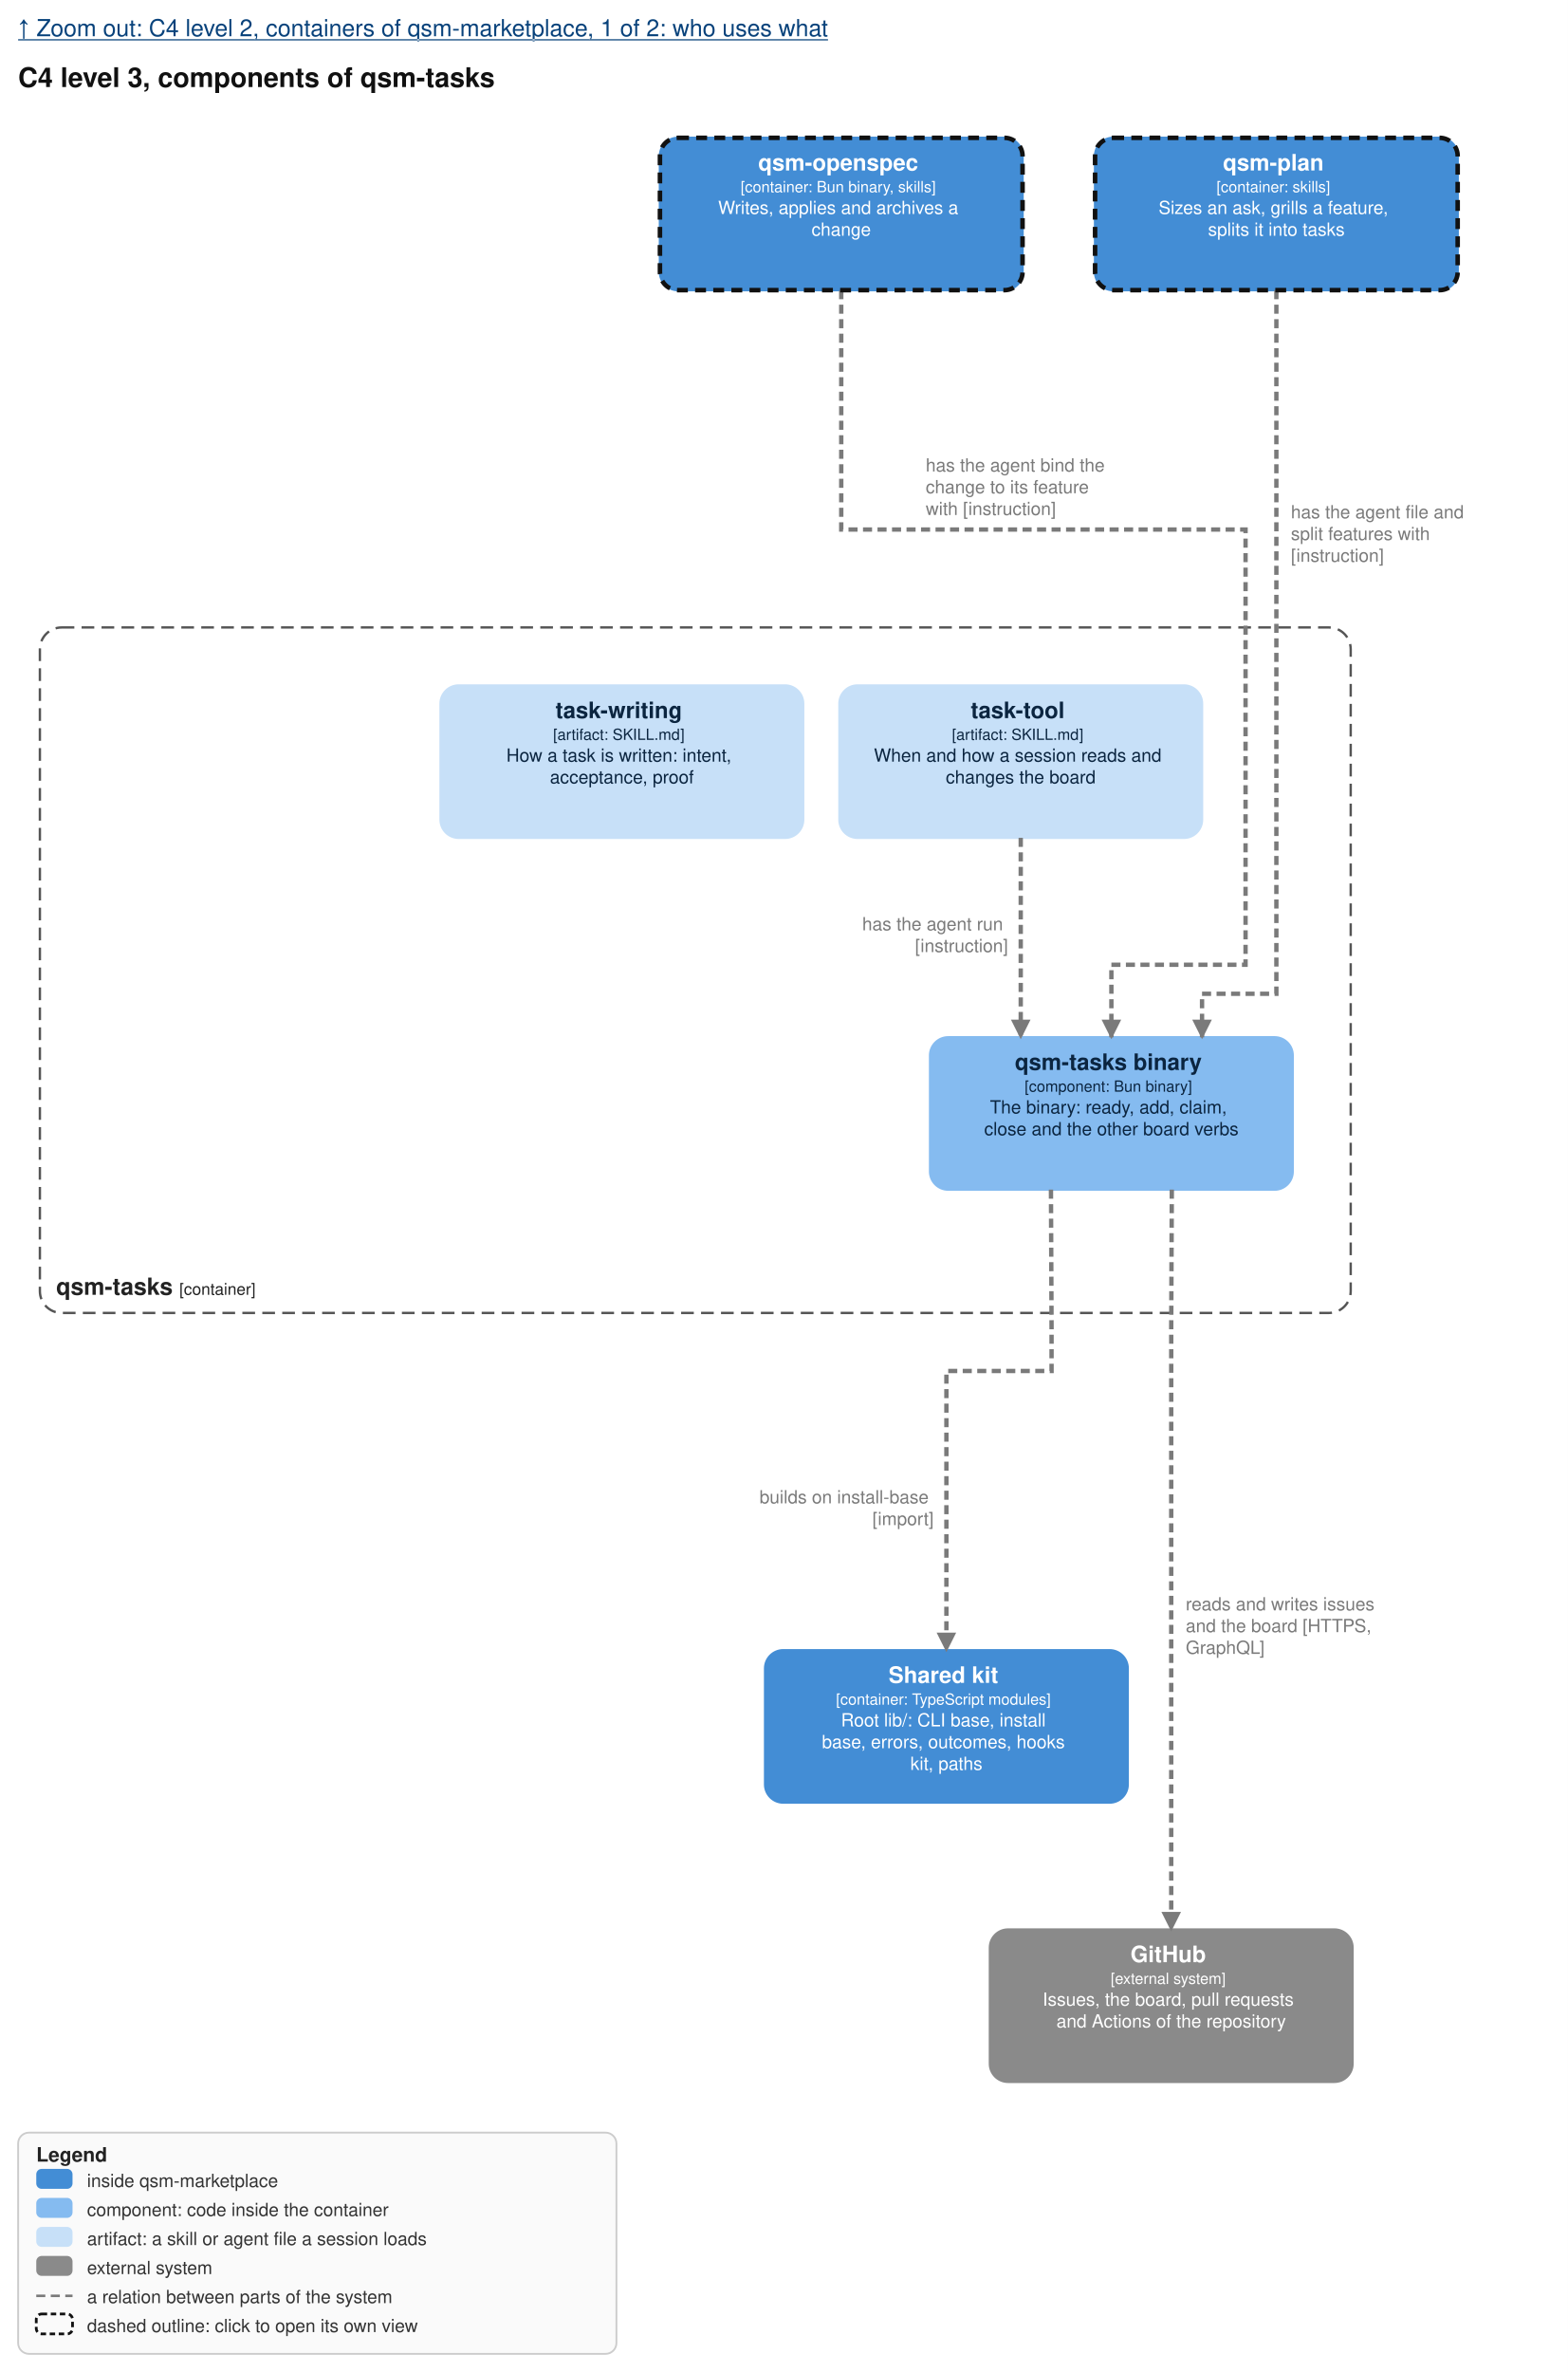
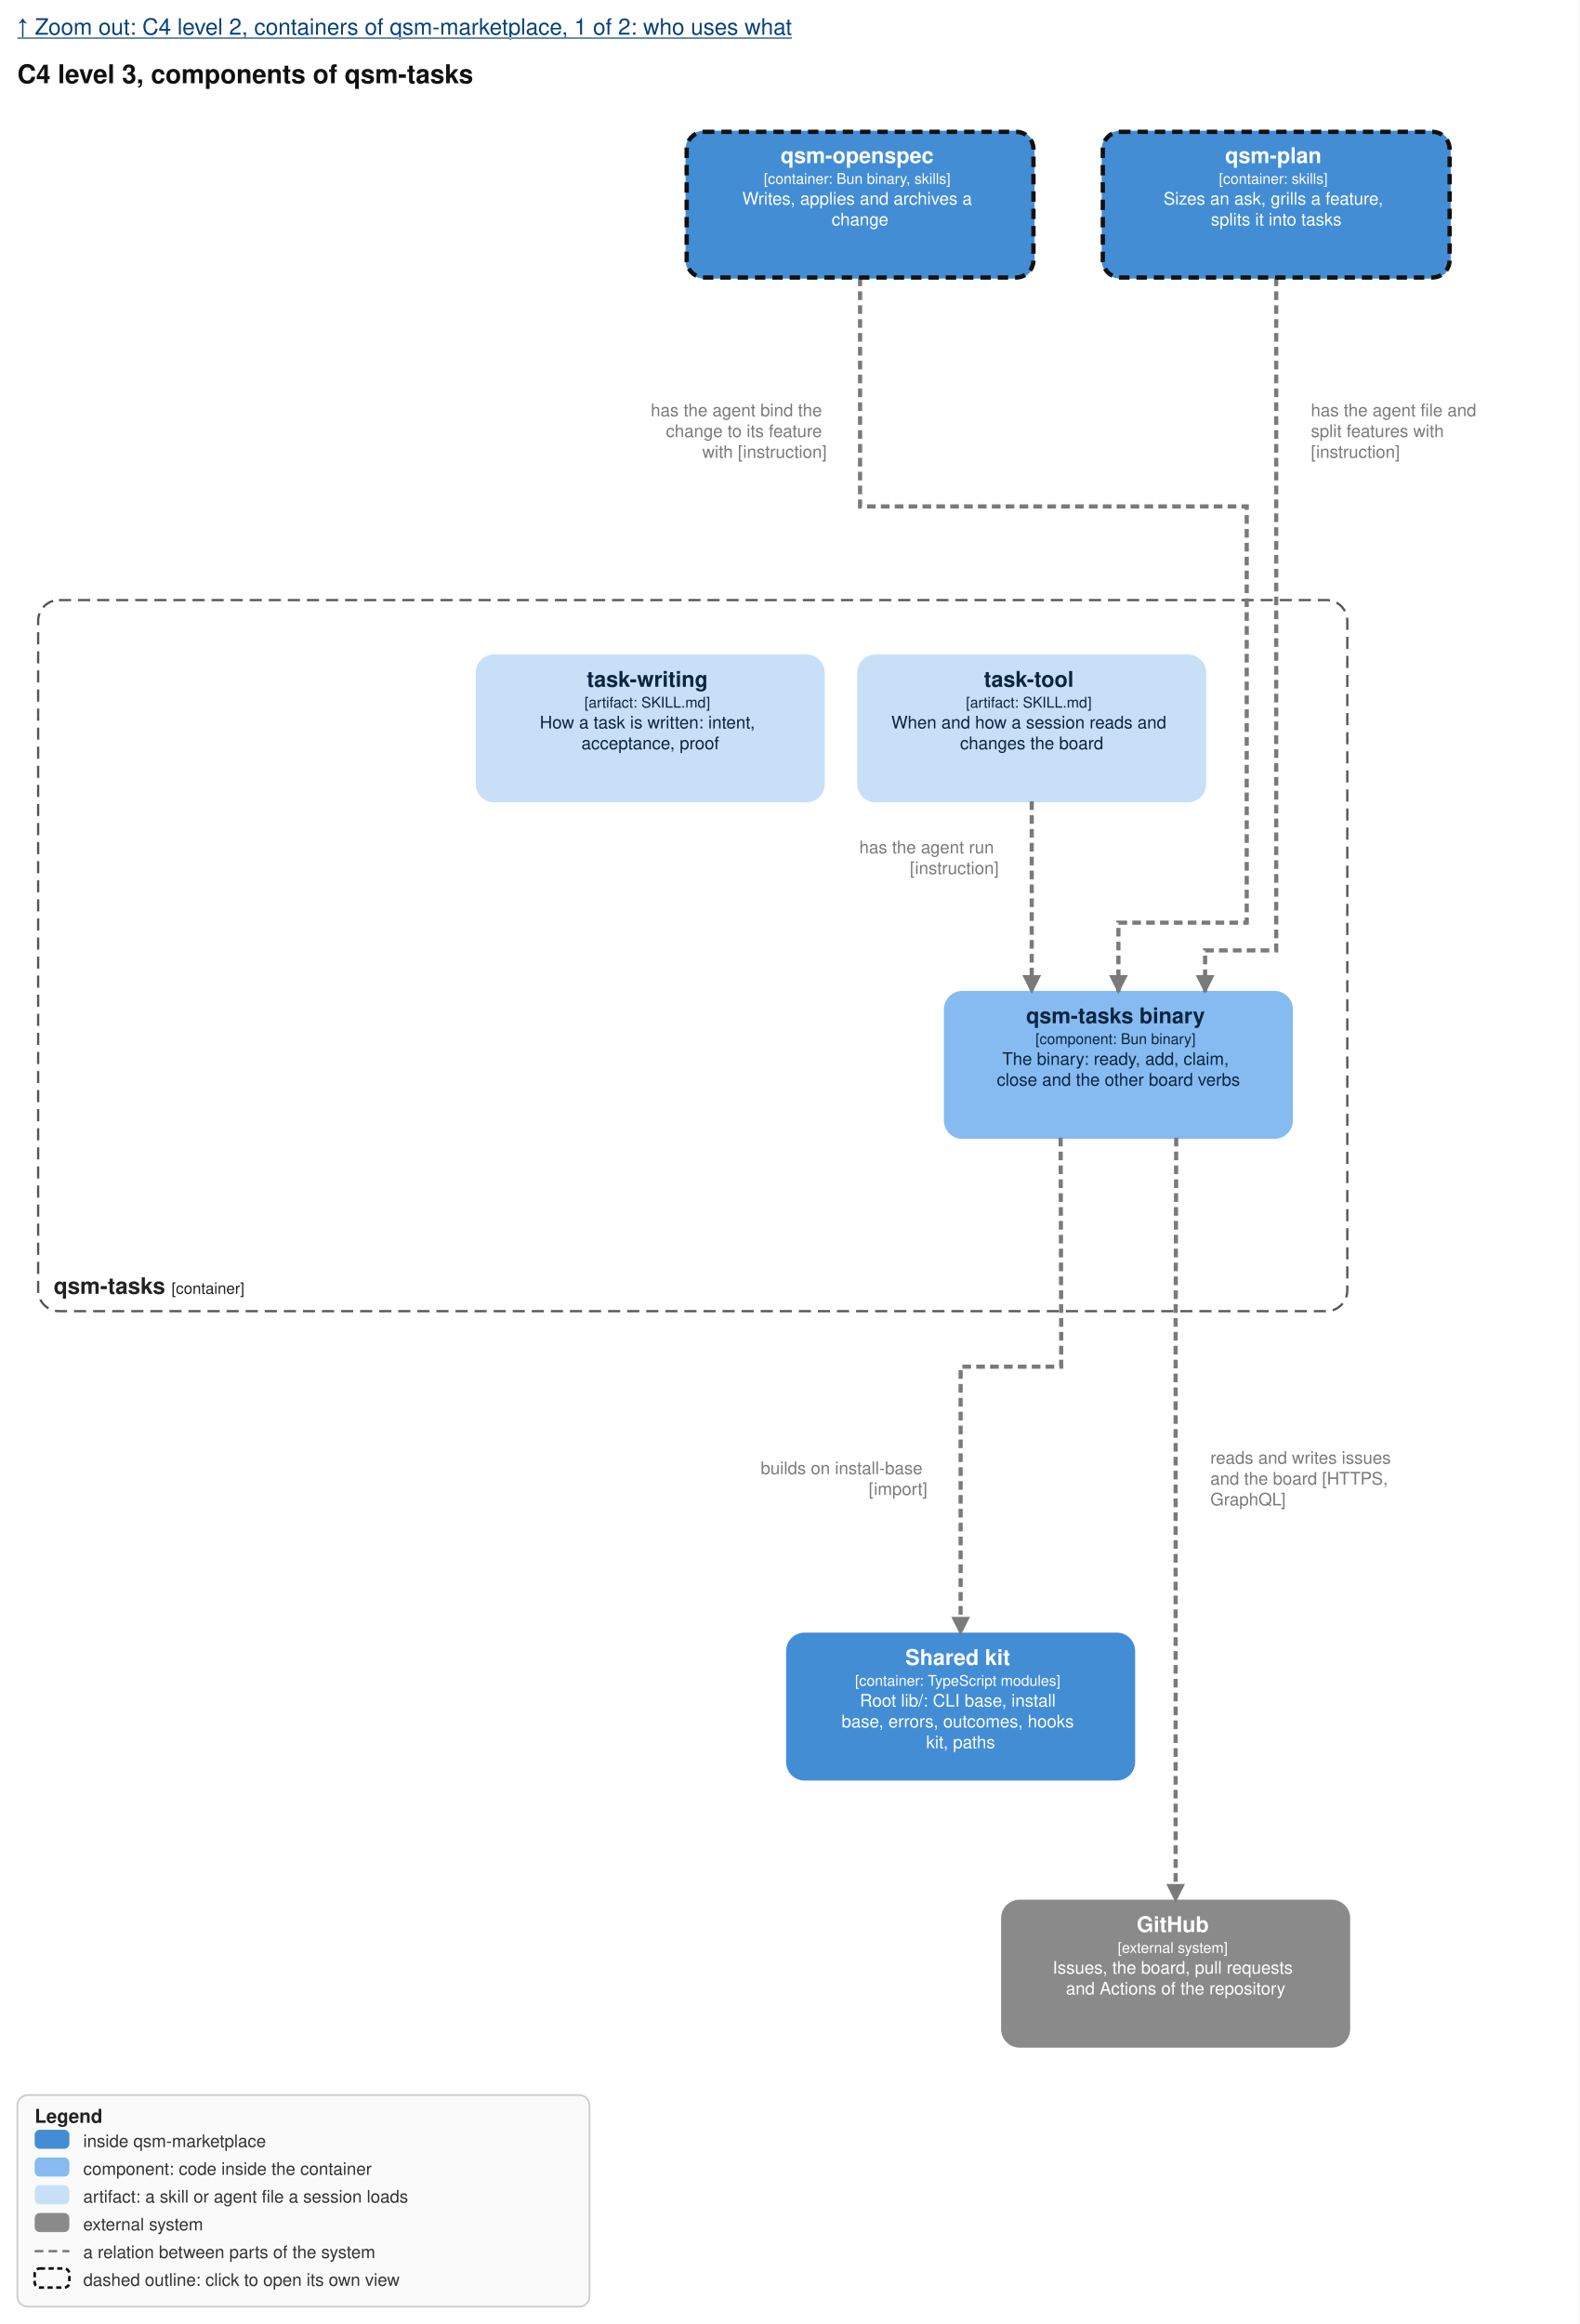
- <svg xmlns="http://www.w3.org/2000/svg" content="&lt;mxfile host=&quot;qsm-c4&quot;&gt;&lt;diagram name=&quot;components-tasks&quot; id=&quot;components-tasks&quot;&gt;&lt;mxGraphModel grid=&quot;1&quot; gridSize=&quot;10&quot; page=&quot;0&quot;&gt;&lt;root&gt;&lt;mxCell id=&quot;0&quot;/&gt;&lt;mxCell id=&quot;1&quot; parent=&quot;0&quot;/&gt;&lt;object id=&quot;c2&quot; label=&quot;&amp;lt;b&amp;gt;%c4Name%&amp;lt;/b&amp;gt;&amp;lt;div&amp;gt;[%c4Application%]&amp;lt;/div&amp;gt;&quot; placeholders=&quot;1&quot; c4Type=&quot;ContainerScopeBoundary&quot; c4Name=&quot;qsm-tasks&quot; c4Application=&quot;Container&quot; c4Id=&quot;mp.tasks&quot;&gt;&lt;mxCell style=&quot;rounded=1;fontSize=11;whiteSpace=wrap;html=1;dashed=1;arcSize=4;fillColor=none;strokeColor=#555555;fontColor=#222222;align=left;verticalAlign=bottom;spacing=10;dashPattern=8 4;metaEdit=1;connectable=0;&quot; vertex=&quot;1&quot; parent=&quot;1&quot;&gt;&lt;mxGeometry x=&quot;12&quot; y=&quot;282&quot; width=&quot;723&quot; height=&quot;378&quot; as=&quot;geometry&quot;/&gt;&lt;/mxCell&gt;&lt;/object&gt;&lt;object id=&quot;c3&quot; label=&quot;&amp;lt;b&amp;gt;%c4Name%&amp;lt;/b&amp;gt;&amp;lt;div&amp;gt;[%c4Type%%c4TechnologySep%%c4Technology%]&amp;lt;/div&amp;gt;&amp;lt;div style=&amp;quot;font-size:11px&amp;quot;&amp;gt;%c4Description%&amp;lt;/div&amp;gt;&quot; placeholders=&quot;1&quot; c4Type=&quot;Component&quot; c4Name=&quot;qsm-tasks binary&quot; c4Technology=&quot;Bun binary&quot; c4TechnologySep=&quot;: &quot; c4Description=&quot;The binary: ready, add, claim, close and the other board verbs&quot; c4Id=&quot;mp.tasks.tool&quot; c4Tags=&quot;&quot; c4Path=&quot;plugins/qsm-tasks/scripts&quot;&gt;&lt;mxCell style=&quot;rounded=1;whiteSpace=wrap;html=1;arcSize=10;fillColor=#85bbf0;strokeColor=#85bbf0;fontColor=#0b2540;metaEdit=1;resizable=1;&quot; vertex=&quot;1&quot; parent=&quot;1&quot;&gt;&lt;mxGeometry x=&quot;503&quot; y=&quot;508&quot; width=&quot;200&quot; height=&quot;84&quot; as=&quot;geometry&quot;/&gt;&lt;/mxCell&gt;&lt;/object&gt;&lt;object id=&quot;c4&quot; label=&quot;&amp;lt;b&amp;gt;%c4Name%&amp;lt;/b&amp;gt;&amp;lt;div&amp;gt;[%c4Type%%c4TechnologySep%%c4Technology%]&amp;lt;/div&amp;gt;&amp;lt;div style=&amp;quot;font-size:11px&amp;quot;&amp;gt;%c4Description%&amp;lt;/div&amp;gt;&quot; placeholders=&quot;1&quot; c4Type=&quot;Component&quot; c4Name=&quot;task-tool&quot; c4Technology=&quot;SKILL.md&quot; c4TechnologySep=&quot;: &quot; c4Description=&quot;When and how a session reads and changes the board&quot; c4Id=&quot;mp.tasks.tasktool&quot; c4Tags=&quot;artifact&quot; c4Path=&quot;plugins/qsm-tasks/skills/task-tool&quot;&gt;&lt;mxCell style=&quot;rounded=1;whiteSpace=wrap;html=1;arcSize=10;fillColor=#c7e0f8;strokeColor=#c7e0f8;fontColor=#0b2540;metaEdit=1;resizable=1;&quot; vertex=&quot;1&quot; parent=&quot;1&quot;&gt;&lt;mxGeometry x=&quot;453&quot; y=&quot;314&quot; width=&quot;200&quot; height=&quot;84&quot; as=&quot;geometry&quot;/&gt;&lt;/mxCell&gt;&lt;/object&gt;&lt;object id=&quot;c5&quot; label=&quot;&amp;lt;b&amp;gt;%c4Name%&amp;lt;/b&amp;gt;&amp;lt;div&amp;gt;[%c4Type%%c4TechnologySep%%c4Technology%]&amp;lt;/div&amp;gt;&amp;lt;div style=&amp;quot;font-size:11px&amp;quot;&amp;gt;%c4Description%&amp;lt;/div&amp;gt;&quot; placeholders=&quot;1&quot; c4Type=&quot;Component&quot; c4Name=&quot;task-writing&quot; c4Technology=&quot;SKILL.md&quot; c4TechnologySep=&quot;: &quot; c4Description=&quot;How a task is written: intent, acceptance, proof&quot; c4Id=&quot;mp.tasks.writing&quot; c4Tags=&quot;artifact&quot; c4Path=&quot;plugins/qsm-tasks/skills/task-writing&quot;&gt;&lt;mxCell style=&quot;rounded=1;whiteSpace=wrap;html=1;arcSize=10;fillColor=#c7e0f8;strokeColor=#c7e0f8;fontColor=#0b2540;metaEdit=1;resizable=1;&quot; vertex=&quot;1&quot; parent=&quot;1&quot;&gt;&lt;mxGeometry x=&quot;233&quot; y=&quot;314&quot; width=&quot;200&quot; height=&quot;84&quot; as=&quot;geometry&quot;/&gt;&lt;/mxCell&gt;&lt;/object&gt;&lt;object id=&quot;c6&quot; label=&quot;&amp;lt;b&amp;gt;%c4Name%&amp;lt;/b&amp;gt;&amp;lt;div&amp;gt;[%c4Type%%c4TechnologySep%%c4Technology%]&amp;lt;/div&amp;gt;&amp;lt;div style=&amp;quot;font-size:11px&amp;quot;&amp;gt;%c4Description%&amp;lt;/div&amp;gt;&quot; placeholders=&quot;1&quot; c4Type=&quot;Container&quot; c4Name=&quot;qsm-openspec&quot; c4Technology=&quot;Bun binary, skills&quot; c4TechnologySep=&quot;: &quot; c4Description=&quot;Writes, applies and archives a change&quot; c4Id=&quot;mp.spec&quot; c4Tags=&quot;&quot; c4Path=&quot;plugins/qsm-openspec&quot; c4Group=&quot;Features&quot;&gt;&lt;mxCell style=&quot;rounded=1;whiteSpace=wrap;html=1;arcSize=10;fillColor=#438dd5;strokeColor=#438dd5;fontColor=#ffffff;metaEdit=1;resizable=1;&quot; vertex=&quot;1&quot; parent=&quot;1&quot;&gt;&lt;mxGeometry x=&quot;354&quot; y=&quot;12&quot; width=&quot;200&quot; height=&quot;84&quot; as=&quot;geometry&quot;/&gt;&lt;/mxCell&gt;&lt;/object&gt;&lt;object id=&quot;c7&quot; label=&quot;&amp;lt;b&amp;gt;%c4Name%&amp;lt;/b&amp;gt;&amp;lt;div&amp;gt;[%c4Type%%c4TechnologySep%%c4Technology%]&amp;lt;/div&amp;gt;&amp;lt;div style=&amp;quot;font-size:11px&amp;quot;&amp;gt;%c4Description%&amp;lt;/div&amp;gt;&quot; placeholders=&quot;1&quot; c4Type=&quot;Container&quot; c4Name=&quot;qsm-plan&quot; c4Technology=&quot;skills&quot; c4TechnologySep=&quot;: &quot; c4Description=&quot;Sizes an ask, grills a feature, splits it into tasks&quot; c4Id=&quot;mp.plan&quot; c4Tags=&quot;&quot; c4Path=&quot;plugins/qsm-plan&quot; c4Group=&quot;Features&quot;&gt;&lt;mxCell style=&quot;rounded=1;whiteSpace=wrap;html=1;arcSize=10;fillColor=#438dd5;strokeColor=#438dd5;fontColor=#ffffff;metaEdit=1;resizable=1;&quot; vertex=&quot;1&quot; parent=&quot;1&quot;&gt;&lt;mxGeometry x=&quot;594&quot; y=&quot;12&quot; width=&quot;200&quot; height=&quot;84&quot; as=&quot;geometry&quot;/&gt;&lt;/mxCell&gt;&lt;/object&gt;&lt;object id=&quot;c8&quot; label=&quot;&amp;lt;b&amp;gt;%c4Name%&amp;lt;/b&amp;gt;&amp;lt;div&amp;gt;[%c4Type%%c4TechnologySep%%c4Technology%]&amp;lt;/div&amp;gt;&amp;lt;div style=&amp;quot;font-size:11px&amp;quot;&amp;gt;%c4Description%&amp;lt;/div&amp;gt;&quot; placeholders=&quot;1&quot; c4Type=&quot;Container&quot; c4Name=&quot;Shared kit&quot; c4Technology=&quot;TypeScript modules&quot; c4TechnologySep=&quot;: &quot; c4Description=&quot;Root lib/: CLI base, install base, errors, outcomes, hooks kit, paths&quot; c4Id=&quot;mp.lib&quot; c4Tags=&quot;shared&quot; c4Path=&quot;lib&quot; c4Group=&quot;Core&quot;&gt;&lt;mxCell style=&quot;rounded=1;whiteSpace=wrap;html=1;arcSize=10;fillColor=#438dd5;strokeColor=#438dd5;fontColor=#ffffff;metaEdit=1;resizable=1;&quot; vertex=&quot;1&quot; parent=&quot;1&quot;&gt;&lt;mxGeometry x=&quot;412&quot; y=&quot;846&quot; width=&quot;200&quot; height=&quot;84&quot; as=&quot;geometry&quot;/&gt;&lt;/mxCell&gt;&lt;/object&gt;&lt;object id=&quot;c9&quot; label=&quot;&amp;lt;b&amp;gt;%c4Name%&amp;lt;/b&amp;gt;&amp;lt;div&amp;gt;[%c4Type%%c4TechnologySep%%c4Technology%]&amp;lt;/div&amp;gt;&amp;lt;div style=&amp;quot;font-size:11px&amp;quot;&amp;gt;%c4Description%&amp;lt;/div&amp;gt;&quot; placeholders=&quot;1&quot; c4Type=&quot;Software System&quot; c4Name=&quot;GitHub&quot; c4Technology=&quot;&quot; c4TechnologySep=&quot;&quot; c4Description=&quot;Issues, the board, pull requests and Actions of the repository&quot; c4Id=&quot;github&quot; c4Tags=&quot;external&quot;&gt;&lt;mxCell style=&quot;rounded=1;whiteSpace=wrap;html=1;arcSize=10;fillColor=#8a8a8a;strokeColor=#8a8a8a;fontColor=#ffffff;metaEdit=1;resizable=1;&quot; vertex=&quot;1&quot; parent=&quot;1&quot;&gt;&lt;mxGeometry x=&quot;536&quot; y=&quot;1000&quot; width=&quot;200&quot; height=&quot;84&quot; as=&quot;geometry&quot;/&gt;&lt;/mxCell&gt;&lt;/object&gt;&lt;object id=&quot;c10&quot; label=&quot;%c4Description%&quot; placeholders=&quot;1&quot; c4Type=&quot;Relationship&quot; c4Description=&quot;has the agent bind the change to its feature with [instruction]&quot;&gt;&lt;mxCell style=&quot;edgeStyle=orthogonalEdgeStyle;rounded=1;endArrow=blockThin;endFill=1;html=1;fontSize=10;strokeColor=#7a7a7a;fontColor=#7a7a7a;strokeWidth=2.4;dashed=1;metaEdit=1;&quot; edge=&quot;1&quot; parent=&quot;1&quot; source=&quot;c6&quot; target=&quot;c3&quot;&gt;&lt;mxGeometry relative=&quot;1&quot; as=&quot;geometry&quot;&gt;&lt;Array as=&quot;points&quot;&gt;&lt;mxPoint x=&quot;454&quot; y=&quot;228&quot;/&gt;&lt;mxPoint x=&quot;677&quot; y=&quot;228&quot;/&gt;&lt;mxPoint x=&quot;677&quot; y=&quot;468&quot;/&gt;&lt;mxPoint x=&quot;603&quot; y=&quot;468&quot;/&gt;&lt;/Array&gt;&lt;/mxGeometry&gt;&lt;/mxCell&gt;&lt;/object&gt;&lt;object id=&quot;c11&quot; label=&quot;%c4Description%&quot; placeholders=&quot;1&quot; c4Type=&quot;Relationship&quot; c4Description=&quot;has the agent file and split features with [instruction]&quot;&gt;&lt;mxCell style=&quot;edgeStyle=orthogonalEdgeStyle;rounded=1;endArrow=blockThin;endFill=1;html=1;fontSize=10;strokeColor=#7a7a7a;fontColor=#7a7a7a;strokeWidth=2.4;dashed=1;metaEdit=1;&quot; edge=&quot;1&quot; parent=&quot;1&quot; source=&quot;c7&quot; target=&quot;c3&quot;&gt;&lt;mxGeometry relative=&quot;1&quot; as=&quot;geometry&quot;&gt;&lt;Array as=&quot;points&quot;&gt;&lt;mxPoint x=&quot;694&quot; y=&quot;484&quot;/&gt;&lt;mxPoint x=&quot;653&quot; y=&quot;484&quot;/&gt;&lt;/Array&gt;&lt;/mxGeometry&gt;&lt;/mxCell&gt;&lt;/object&gt;&lt;object id=&quot;c12&quot; label=&quot;%c4Description%&quot; placeholders=&quot;1&quot; c4Type=&quot;Relationship&quot; c4Description=&quot;builds on install-base [import]&quot;&gt;&lt;mxCell style=&quot;edgeStyle=orthogonalEdgeStyle;rounded=1;endArrow=blockThin;endFill=1;html=1;fontSize=10;strokeColor=#7a7a7a;fontColor=#7a7a7a;strokeWidth=2.4;dashed=1;metaEdit=1;&quot; edge=&quot;1&quot; parent=&quot;1&quot; source=&quot;c3&quot; target=&quot;c8&quot;&gt;&lt;mxGeometry relative=&quot;1&quot; as=&quot;geometry&quot;&gt;&lt;Array as=&quot;points&quot;&gt;&lt;mxPoint x=&quot;570&quot; y=&quot;668&quot;/&gt;&lt;mxPoint x=&quot;570&quot; y=&quot;692&quot;/&gt;&lt;mxPoint x=&quot;512&quot; y=&quot;692&quot;/&gt;&lt;/Array&gt;&lt;/mxGeometry&gt;&lt;/mxCell&gt;&lt;/object&gt;&lt;object id=&quot;c13&quot; label=&quot;%c4Description%&quot; placeholders=&quot;1&quot; c4Type=&quot;Relationship&quot; c4Description=&quot;has the agent run [instruction]&quot;&gt;&lt;mxCell style=&quot;edgeStyle=orthogonalEdgeStyle;rounded=1;endArrow=blockThin;endFill=1;html=1;fontSize=10;strokeColor=#7a7a7a;fontColor=#7a7a7a;strokeWidth=2.4;dashed=1;metaEdit=1;&quot; edge=&quot;1&quot; parent=&quot;1&quot; source=&quot;c4&quot; target=&quot;c3&quot;&gt;&lt;mxGeometry relative=&quot;1&quot; as=&quot;geometry&quot;&gt;&lt;Array as=&quot;points&quot;&gt;&lt;/Array&gt;&lt;/mxGeometry&gt;&lt;/mxCell&gt;&lt;/object&gt;&lt;object id=&quot;c14&quot; label=&quot;%c4Description%&quot; placeholders=&quot;1&quot; c4Type=&quot;Relationship&quot; c4Description=&quot;reads and writes issues and the board [HTTPS, GraphQL]&quot;&gt;&lt;mxCell style=&quot;edgeStyle=orthogonalEdgeStyle;rounded=1;endArrow=blockThin;endFill=1;html=1;fontSize=10;strokeColor=#7a7a7a;fontColor=#7a7a7a;strokeWidth=2.4;dashed=1;metaEdit=1;&quot; edge=&quot;1&quot; parent=&quot;1&quot; source=&quot;c3&quot; target=&quot;c9&quot;&gt;&lt;mxGeometry relative=&quot;1&quot; as=&quot;geometry&quot;&gt;&lt;Array as=&quot;points&quot;&gt;&lt;mxPoint x=&quot;636&quot; y=&quot;668&quot;/&gt;&lt;/Array&gt;&lt;/mxGeometry&gt;&lt;/mxCell&gt;&lt;/object&gt;&lt;/root&gt;&lt;/mxGraphModel&gt;&lt;/diagram&gt;&lt;/mxfile&gt;" width="864.8" height="1308" viewBox="-10 -64 864.8 1308" font-family="Helvetica, Arial, sans-serif">
+ <svg xmlns="http://www.w3.org/2000/svg" content="&lt;mxfile host=&quot;qsm-c4&quot;&gt;&lt;diagram name=&quot;components-tasks&quot; id=&quot;components-tasks&quot;&gt;&lt;mxGraphModel grid=&quot;1&quot; gridSize=&quot;10&quot; page=&quot;0&quot;&gt;&lt;root&gt;&lt;mxCell id=&quot;0&quot;/&gt;&lt;mxCell id=&quot;1&quot; parent=&quot;0&quot;/&gt;&lt;object id=&quot;c2&quot; label=&quot;&amp;lt;b&amp;gt;%c4Name%&amp;lt;/b&amp;gt;&amp;lt;div&amp;gt;[%c4Application%]&amp;lt;/div&amp;gt;&quot; placeholders=&quot;1&quot; c4Type=&quot;ContainerScopeBoundary&quot; c4Name=&quot;qsm-tasks&quot; c4Application=&quot;Container&quot; c4Id=&quot;mp.tasks&quot;&gt;&lt;mxCell style=&quot;rounded=1;fontSize=11;whiteSpace=wrap;html=1;dashed=1;arcSize=4;fillColor=none;strokeColor=#555555;fontColor=#222222;align=left;verticalAlign=bottom;spacing=10;dashPattern=8 4;metaEdit=1;connectable=0;&quot; vertex=&quot;1&quot; parent=&quot;1&quot;&gt;&lt;mxGeometry x=&quot;12&quot; y=&quot;282&quot; width=&quot;755&quot; height=&quot;410&quot; as=&quot;geometry&quot;/&gt;&lt;/mxCell&gt;&lt;/object&gt;&lt;object id=&quot;c3&quot; label=&quot;&amp;lt;b&amp;gt;%c4Name%&amp;lt;/b&amp;gt;&amp;lt;div&amp;gt;[%c4Type%%c4TechnologySep%%c4Technology%]&amp;lt;/div&amp;gt;&amp;lt;div style=&amp;quot;font-size:11px&amp;quot;&amp;gt;%c4Description%&amp;lt;/div&amp;gt;&quot; placeholders=&quot;1&quot; c4Type=&quot;Component&quot; c4Name=&quot;qsm-tasks binary&quot; c4Technology=&quot;Bun binary&quot; c4TechnologySep=&quot;: &quot; c4Description=&quot;The binary: ready, add, claim, close and the other board verbs&quot; c4Id=&quot;mp.tasks.tool&quot; c4Tags=&quot;&quot; c4Path=&quot;plugins/qsm-tasks/scripts&quot;&gt;&lt;mxCell style=&quot;rounded=1;whiteSpace=wrap;html=1;arcSize=10;fillColor=#85bbf0;strokeColor=#85bbf0;fontColor=#0b2540;metaEdit=1;resizable=1;&quot; vertex=&quot;1&quot; parent=&quot;1&quot;&gt;&lt;mxGeometry x=&quot;535&quot; y=&quot;508&quot; width=&quot;200&quot; height=&quot;84&quot; as=&quot;geometry&quot;/&gt;&lt;/mxCell&gt;&lt;/object&gt;&lt;object id=&quot;c4&quot; label=&quot;&amp;lt;b&amp;gt;%c4Name%&amp;lt;/b&amp;gt;&amp;lt;div&amp;gt;[%c4Type%%c4TechnologySep%%c4Technology%]&amp;lt;/div&amp;gt;&amp;lt;div style=&amp;quot;font-size:11px&amp;quot;&amp;gt;%c4Description%&amp;lt;/div&amp;gt;&quot; placeholders=&quot;1&quot; c4Type=&quot;Component&quot; c4Name=&quot;task-tool&quot; c4Technology=&quot;SKILL.md&quot; c4TechnologySep=&quot;: &quot; c4Description=&quot;When and how a session reads and changes the board&quot; c4Id=&quot;mp.tasks.tasktool&quot; c4Tags=&quot;artifact&quot; c4Path=&quot;plugins/qsm-tasks/skills/task-tool&quot;&gt;&lt;mxCell style=&quot;rounded=1;whiteSpace=wrap;html=1;arcSize=10;fillColor=#c7e0f8;strokeColor=#c7e0f8;fontColor=#0b2540;metaEdit=1;resizable=1;&quot; vertex=&quot;1&quot; parent=&quot;1&quot;&gt;&lt;mxGeometry x=&quot;485&quot; y=&quot;314&quot; width=&quot;200&quot; height=&quot;84&quot; as=&quot;geometry&quot;/&gt;&lt;/mxCell&gt;&lt;/object&gt;&lt;object id=&quot;c5&quot; label=&quot;&amp;lt;b&amp;gt;%c4Name%&amp;lt;/b&amp;gt;&amp;lt;div&amp;gt;[%c4Type%%c4TechnologySep%%c4Technology%]&amp;lt;/div&amp;gt;&amp;lt;div style=&amp;quot;font-size:11px&amp;quot;&amp;gt;%c4Description%&amp;lt;/div&amp;gt;&quot; placeholders=&quot;1&quot; c4Type=&quot;Component&quot; c4Name=&quot;task-writing&quot; c4Technology=&quot;SKILL.md&quot; c4TechnologySep=&quot;: &quot; c4Description=&quot;How a task is written: intent, acceptance, proof&quot; c4Id=&quot;mp.tasks.writing&quot; c4Tags=&quot;artifact&quot; c4Path=&quot;plugins/qsm-tasks/skills/task-writing&quot;&gt;&lt;mxCell style=&quot;rounded=1;whiteSpace=wrap;html=1;arcSize=10;fillColor=#c7e0f8;strokeColor=#c7e0f8;fontColor=#0b2540;metaEdit=1;resizable=1;&quot; vertex=&quot;1&quot; parent=&quot;1&quot;&gt;&lt;mxGeometry x=&quot;265&quot; y=&quot;314&quot; width=&quot;200&quot; height=&quot;84&quot; as=&quot;geometry&quot;/&gt;&lt;/mxCell&gt;&lt;/object&gt;&lt;object id=&quot;c6&quot; label=&quot;&amp;lt;b&amp;gt;%c4Name%&amp;lt;/b&amp;gt;&amp;lt;div&amp;gt;[%c4Type%%c4TechnologySep%%c4Technology%]&amp;lt;/div&amp;gt;&amp;lt;div style=&amp;quot;font-size:11px&amp;quot;&amp;gt;%c4Description%&amp;lt;/div&amp;gt;&quot; placeholders=&quot;1&quot; c4Type=&quot;Container&quot; c4Name=&quot;qsm-openspec&quot; c4Technology=&quot;Bun binary, skills&quot; c4TechnologySep=&quot;: &quot; c4Description=&quot;Writes, applies and archives a change&quot; c4Id=&quot;mp.spec&quot; c4Tags=&quot;&quot; c4Path=&quot;plugins/qsm-openspec&quot; c4Group=&quot;Features&quot;&gt;&lt;mxCell style=&quot;rounded=1;whiteSpace=wrap;html=1;arcSize=10;fillColor=#438dd5;strokeColor=#438dd5;fontColor=#ffffff;metaEdit=1;resizable=1;&quot; vertex=&quot;1&quot; parent=&quot;1&quot;&gt;&lt;mxGeometry x=&quot;386&quot; y=&quot;12&quot; width=&quot;200&quot; height=&quot;84&quot; as=&quot;geometry&quot;/&gt;&lt;/mxCell&gt;&lt;/object&gt;&lt;object id=&quot;c7&quot; label=&quot;&amp;lt;b&amp;gt;%c4Name%&amp;lt;/b&amp;gt;&amp;lt;div&amp;gt;[%c4Type%%c4TechnologySep%%c4Technology%]&amp;lt;/div&amp;gt;&amp;lt;div style=&amp;quot;font-size:11px&amp;quot;&amp;gt;%c4Description%&amp;lt;/div&amp;gt;&quot; placeholders=&quot;1&quot; c4Type=&quot;Container&quot; c4Name=&quot;qsm-plan&quot; c4Technology=&quot;skills&quot; c4TechnologySep=&quot;: &quot; c4Description=&quot;Sizes an ask, grills a feature, splits it into tasks&quot; c4Id=&quot;mp.plan&quot; c4Tags=&quot;&quot; c4Path=&quot;plugins/qsm-plan&quot; c4Group=&quot;Features&quot;&gt;&lt;mxCell style=&quot;rounded=1;whiteSpace=wrap;html=1;arcSize=10;fillColor=#438dd5;strokeColor=#438dd5;fontColor=#ffffff;metaEdit=1;resizable=1;&quot; vertex=&quot;1&quot; parent=&quot;1&quot;&gt;&lt;mxGeometry x=&quot;626&quot; y=&quot;12&quot; width=&quot;200&quot; height=&quot;84&quot; as=&quot;geometry&quot;/&gt;&lt;/mxCell&gt;&lt;/object&gt;&lt;object id=&quot;c8&quot; label=&quot;&amp;lt;b&amp;gt;%c4Name%&amp;lt;/b&amp;gt;&amp;lt;div&amp;gt;[%c4Type%%c4TechnologySep%%c4Technology%]&amp;lt;/div&amp;gt;&amp;lt;div style=&amp;quot;font-size:11px&amp;quot;&amp;gt;%c4Description%&amp;lt;/div&amp;gt;&quot; placeholders=&quot;1&quot; c4Type=&quot;Container&quot; c4Name=&quot;Shared kit&quot; c4Technology=&quot;TypeScript modules&quot; c4TechnologySep=&quot;: &quot; c4Description=&quot;Root lib/: CLI base, install base, errors, outcomes, hooks kit, paths&quot; c4Id=&quot;mp.lib&quot; c4Tags=&quot;shared&quot; c4Path=&quot;lib&quot; c4Group=&quot;Core&quot;&gt;&lt;mxCell style=&quot;rounded=1;whiteSpace=wrap;html=1;arcSize=10;fillColor=#438dd5;strokeColor=#438dd5;fontColor=#ffffff;metaEdit=1;resizable=1;&quot; vertex=&quot;1&quot; parent=&quot;1&quot;&gt;&lt;mxGeometry x=&quot;444&quot; y=&quot;878&quot; width=&quot;200&quot; height=&quot;84&quot; as=&quot;geometry&quot;/&gt;&lt;/mxCell&gt;&lt;/object&gt;&lt;object id=&quot;c9&quot; label=&quot;&amp;lt;b&amp;gt;%c4Name%&amp;lt;/b&amp;gt;&amp;lt;div&amp;gt;[%c4Type%%c4TechnologySep%%c4Technology%]&amp;lt;/div&amp;gt;&amp;lt;div style=&amp;quot;font-size:11px&amp;quot;&amp;gt;%c4Description%&amp;lt;/div&amp;gt;&quot; placeholders=&quot;1&quot; c4Type=&quot;Software System&quot; c4Name=&quot;GitHub&quot; c4Technology=&quot;&quot; c4TechnologySep=&quot;&quot; c4Description=&quot;Issues, the board, pull requests and Actions of the repository&quot; c4Id=&quot;github&quot; c4Tags=&quot;external&quot;&gt;&lt;mxCell style=&quot;rounded=1;whiteSpace=wrap;html=1;arcSize=10;fillColor=#8a8a8a;strokeColor=#8a8a8a;fontColor=#ffffff;metaEdit=1;resizable=1;&quot; vertex=&quot;1&quot; parent=&quot;1&quot;&gt;&lt;mxGeometry x=&quot;568&quot; y=&quot;1032&quot; width=&quot;200&quot; height=&quot;84&quot; as=&quot;geometry&quot;/&gt;&lt;/mxCell&gt;&lt;/object&gt;&lt;object id=&quot;c10&quot; label=&quot;%c4Description%&quot; placeholders=&quot;1&quot; c4Type=&quot;Relationship&quot; c4Description=&quot;has the agent bind the change to its feature with [instruction]&quot;&gt;&lt;mxCell style=&quot;edgeStyle=orthogonalEdgeStyle;rounded=1;endArrow=blockThin;endFill=1;html=1;fontSize=10;strokeColor=#7a7a7a;fontColor=#7a7a7a;strokeWidth=2.4;dashed=1;metaEdit=1;&quot; edge=&quot;1&quot; parent=&quot;1&quot; source=&quot;c6&quot; target=&quot;c3&quot;&gt;&lt;mxGeometry relative=&quot;1&quot; as=&quot;geometry&quot;&gt;&lt;Array as=&quot;points&quot;&gt;&lt;mxPoint x=&quot;486&quot; y=&quot;228&quot;/&gt;&lt;mxPoint x=&quot;709&quot; y=&quot;228&quot;/&gt;&lt;mxPoint x=&quot;709&quot; y=&quot;468&quot;/&gt;&lt;mxPoint x=&quot;635&quot; y=&quot;468&quot;/&gt;&lt;/Array&gt;&lt;/mxGeometry&gt;&lt;/mxCell&gt;&lt;/object&gt;&lt;object id=&quot;c11&quot; label=&quot;%c4Description%&quot; placeholders=&quot;1&quot; c4Type=&quot;Relationship&quot; c4Description=&quot;has the agent file and split features with [instruction]&quot;&gt;&lt;mxCell style=&quot;edgeStyle=orthogonalEdgeStyle;rounded=1;endArrow=blockThin;endFill=1;html=1;fontSize=10;strokeColor=#7a7a7a;fontColor=#7a7a7a;strokeWidth=2.4;dashed=1;metaEdit=1;&quot; edge=&quot;1&quot; parent=&quot;1&quot; source=&quot;c7&quot; target=&quot;c3&quot;&gt;&lt;mxGeometry relative=&quot;1&quot; as=&quot;geometry&quot;&gt;&lt;Array as=&quot;points&quot;&gt;&lt;mxPoint x=&quot;726&quot; y=&quot;484&quot;/&gt;&lt;mxPoint x=&quot;685&quot; y=&quot;484&quot;/&gt;&lt;/Array&gt;&lt;/mxGeometry&gt;&lt;/mxCell&gt;&lt;/object&gt;&lt;object id=&quot;c12&quot; label=&quot;%c4Description%&quot; placeholders=&quot;1&quot; c4Type=&quot;Relationship&quot; c4Description=&quot;builds on install-base [import]&quot;&gt;&lt;mxCell style=&quot;edgeStyle=orthogonalEdgeStyle;rounded=1;endArrow=blockThin;endFill=1;html=1;fontSize=10;strokeColor=#7a7a7a;fontColor=#7a7a7a;strokeWidth=2.4;dashed=1;metaEdit=1;&quot; edge=&quot;1&quot; parent=&quot;1&quot; source=&quot;c3&quot; target=&quot;c8&quot;&gt;&lt;mxGeometry relative=&quot;1&quot; as=&quot;geometry&quot;&gt;&lt;Array as=&quot;points&quot;&gt;&lt;mxPoint x=&quot;602&quot; y=&quot;700&quot;/&gt;&lt;mxPoint x=&quot;602&quot; y=&quot;724&quot;/&gt;&lt;mxPoint x=&quot;544&quot; y=&quot;724&quot;/&gt;&lt;/Array&gt;&lt;/mxGeometry&gt;&lt;/mxCell&gt;&lt;/object&gt;&lt;object id=&quot;c13&quot; label=&quot;%c4Description%&quot; placeholders=&quot;1&quot; c4Type=&quot;Relationship&quot; c4Description=&quot;has the agent run [instruction]&quot;&gt;&lt;mxCell style=&quot;edgeStyle=orthogonalEdgeStyle;rounded=1;endArrow=blockThin;endFill=1;html=1;fontSize=10;strokeColor=#7a7a7a;fontColor=#7a7a7a;strokeWidth=2.4;dashed=1;metaEdit=1;&quot; edge=&quot;1&quot; parent=&quot;1&quot; source=&quot;c4&quot; target=&quot;c3&quot;&gt;&lt;mxGeometry relative=&quot;1&quot; as=&quot;geometry&quot;&gt;&lt;Array as=&quot;points&quot;&gt;&lt;/Array&gt;&lt;/mxGeometry&gt;&lt;/mxCell&gt;&lt;/object&gt;&lt;object id=&quot;c14&quot; label=&quot;%c4Description%&quot; placeholders=&quot;1&quot; c4Type=&quot;Relationship&quot; c4Description=&quot;reads and writes issues and the board [HTTPS, GraphQL]&quot;&gt;&lt;mxCell style=&quot;edgeStyle=orthogonalEdgeStyle;rounded=1;endArrow=blockThin;endFill=1;html=1;fontSize=10;strokeColor=#7a7a7a;fontColor=#7a7a7a;strokeWidth=2.4;dashed=1;metaEdit=1;&quot; edge=&quot;1&quot; parent=&quot;1&quot; source=&quot;c3&quot; target=&quot;c9&quot;&gt;&lt;mxGeometry relative=&quot;1&quot; as=&quot;geometry&quot;&gt;&lt;Array as=&quot;points&quot;&gt;&lt;mxPoint x=&quot;668&quot; y=&quot;700&quot;/&gt;&lt;/Array&gt;&lt;/mxGeometry&gt;&lt;/mxCell&gt;&lt;/object&gt;&lt;/root&gt;&lt;/mxGraphModel&gt;&lt;/diagram&gt;&lt;/mxfile&gt;" width="910.8" height="1340" viewBox="-10 -64 910.8 1340" font-family="Helvetica, Arial, sans-serif">
  <defs>
    <marker id="a08427b" viewBox="0 0 10 10" refX="9" refY="5" markerWidth="4.5" markerHeight="4.5" orient="auto">
      <path d="M0,0L10,5L0,10z" fill="#08427b" />
    </marker>
    <marker id="a6b4fbb" viewBox="0 0 10 10" refX="9" refY="5" markerWidth="4.5" markerHeight="4.5" orient="auto">
      <path d="M0,0L10,5L0,10z" fill="#6b4fbb" />
    </marker>
    <marker id="ac2410c" viewBox="0 0 10 10" refX="9" refY="5" markerWidth="4.5" markerHeight="4.5" orient="auto">
      <path d="M0,0L10,5L0,10z" fill="#c2410c" />
    </marker>
    <marker id="a15803d" viewBox="0 0 10 10" refX="9" refY="5" markerWidth="4.5" markerHeight="4.5" orient="auto">
      <path d="M0,0L10,5L0,10z" fill="#15803d" />
    </marker>
    <marker id="a0f766e" viewBox="0 0 10 10" refX="9" refY="5" markerWidth="4.5" markerHeight="4.5" orient="auto">
      <path d="M0,0L10,5L0,10z" fill="#0f766e" />
    </marker>
    <marker id="ab91c1c" viewBox="0 0 10 10" refX="9" refY="5" markerWidth="4.5" markerHeight="4.5" orient="auto">
      <path d="M0,0L10,5L0,10z" fill="#b91c1c" />
    </marker>
    <marker id="a7a7a7a" viewBox="0 0 10 10" refX="9" refY="5" markerWidth="4.5" markerHeight="4.5" orient="auto">
      <path d="M0,0L10,5L0,10z" fill="#7a7a7a" />
    </marker>
  </defs>
-   <rect x="-10" y="-64" width="864.8" height="1308" fill="#ffffff" />
+   <rect x="-10" y="-64" width="910.8" height="1340" fill="#ffffff" />
  <text x="0" y="-16" font-size="15" font-weight="bold" fill="#111111">C4 level 3, components of qsm-tasks</text>
-   <rect x="12" y="282" width="723" height="378" rx="12" fill="none" stroke="#555555" stroke-width="1.3" stroke-dasharray="7 4" />
-   <rect x="503" y="508" width="200" height="84" rx="10" fill="#85bbf0" stroke="#85bbf0" stroke-width="1.3" />
-   <text x="603" y="526" text-anchor="middle" fill="#0b2540">
+   <rect x="12" y="282" width="755" height="410" rx="12" fill="none" stroke="#555555" stroke-width="1.3" stroke-dasharray="7 4" />
+   <rect x="535" y="508" width="200" height="84" rx="10" fill="#85bbf0" stroke="#85bbf0" stroke-width="1.3" />
+   <text x="635" y="526" text-anchor="middle" fill="#0b2540">
    <tspan font-size="12.5" font-weight="bold">qsm-tasks binary</tspan>
-     <tspan x="603" dy="12" font-size="8.5">[component: Bun binary]</tspan>
-     <tspan x="603" dy="12" font-size="10">The binary: ready, add, claim,</tspan>
-     <tspan x="603" dy="12" font-size="10">close and the other board verbs</tspan>
+     <tspan x="635" dy="12" font-size="8.5">[component: Bun binary]</tspan>
+     <tspan x="635" dy="12" font-size="10">The binary: ready, add, claim,</tspan>
+     <tspan x="635" dy="12" font-size="10">close and the other board verbs</tspan>
  </text>
-   <rect x="453" y="314" width="200" height="84" rx="10" fill="#c7e0f8" stroke="#c7e0f8" stroke-width="1.3" />
-   <text x="553" y="332" text-anchor="middle" fill="#0b2540">
+   <rect x="485" y="314" width="200" height="84" rx="10" fill="#c7e0f8" stroke="#c7e0f8" stroke-width="1.3" />
+   <text x="585" y="332" text-anchor="middle" fill="#0b2540">
    <tspan font-size="12.5" font-weight="bold">task-tool</tspan>
-     <tspan x="553" dy="12" font-size="8.5">[artifact: SKILL.md]</tspan>
-     <tspan x="553" dy="12" font-size="10">When and how a session reads and</tspan>
-     <tspan x="553" dy="12" font-size="10">changes the board</tspan>
+     <tspan x="585" dy="12" font-size="8.5">[artifact: SKILL.md]</tspan>
+     <tspan x="585" dy="12" font-size="10">When and how a session reads and</tspan>
+     <tspan x="585" dy="12" font-size="10">changes the board</tspan>
  </text>
-   <rect x="233" y="314" width="200" height="84" rx="10" fill="#c7e0f8" stroke="#c7e0f8" stroke-width="1.3" />
-   <text x="333" y="332" text-anchor="middle" fill="#0b2540">
+   <rect x="265" y="314" width="200" height="84" rx="10" fill="#c7e0f8" stroke="#c7e0f8" stroke-width="1.3" />
+   <text x="365" y="332" text-anchor="middle" fill="#0b2540">
    <tspan font-size="12.5" font-weight="bold">task-writing</tspan>
-     <tspan x="333" dy="12" font-size="8.5">[artifact: SKILL.md]</tspan>
-     <tspan x="333" dy="12" font-size="10">How a task is written: intent,</tspan>
-     <tspan x="333" dy="12" font-size="10">acceptance, proof</tspan>
+     <tspan x="365" dy="12" font-size="8.5">[artifact: SKILL.md]</tspan>
+     <tspan x="365" dy="12" font-size="10">How a task is written: intent,</tspan>
+     <tspan x="365" dy="12" font-size="10">acceptance, proof</tspan>
  </text>
-   <rect x="354" y="12" width="200" height="84" rx="10" fill="#438dd5" stroke="#438dd5" stroke-width="1.3" />
-   <text x="454" y="30" text-anchor="middle" fill="#ffffff">
+   <rect x="386" y="12" width="200" height="84" rx="10" fill="#438dd5" stroke="#438dd5" stroke-width="1.3" />
+   <text x="486" y="30" text-anchor="middle" fill="#ffffff">
    <tspan font-size="12.5" font-weight="bold">qsm-openspec</tspan>
-     <tspan x="454" dy="12" font-size="8.5">[container: Bun binary, skills]</tspan>
-     <tspan x="454" dy="12" font-size="10">Writes, applies and archives a</tspan>
-     <tspan x="454" dy="12" font-size="10">change</tspan>
+     <tspan x="486" dy="12" font-size="8.5">[container: Bun binary, skills]</tspan>
+     <tspan x="486" dy="12" font-size="10">Writes, applies and archives a</tspan>
+     <tspan x="486" dy="12" font-size="10">change</tspan>
  </text>
-   <rect x="594" y="12" width="200" height="84" rx="10" fill="#438dd5" stroke="#438dd5" stroke-width="1.3" />
-   <text x="694" y="30" text-anchor="middle" fill="#ffffff">
+   <rect x="626" y="12" width="200" height="84" rx="10" fill="#438dd5" stroke="#438dd5" stroke-width="1.3" />
+   <text x="726" y="30" text-anchor="middle" fill="#ffffff">
    <tspan font-size="12.5" font-weight="bold">qsm-plan</tspan>
-     <tspan x="694" dy="12" font-size="8.5">[container: skills]</tspan>
-     <tspan x="694" dy="12" font-size="10">Sizes an ask, grills a feature,</tspan>
-     <tspan x="694" dy="12" font-size="10">splits it into tasks</tspan>
+     <tspan x="726" dy="12" font-size="8.5">[container: skills]</tspan>
+     <tspan x="726" dy="12" font-size="10">Sizes an ask, grills a feature,</tspan>
+     <tspan x="726" dy="12" font-size="10">splits it into tasks</tspan>
  </text>
-   <rect x="412" y="846" width="200" height="84" rx="10" fill="#438dd5" stroke="#438dd5" stroke-width="1.3" />
-   <text x="512" y="864" text-anchor="middle" fill="#ffffff">
+   <rect x="444" y="878" width="200" height="84" rx="10" fill="#438dd5" stroke="#438dd5" stroke-width="1.3" />
+   <text x="544" y="896" text-anchor="middle" fill="#ffffff">
    <tspan font-size="12.5" font-weight="bold">Shared kit</tspan>
-     <tspan x="512" dy="12" font-size="8.5">[container: TypeScript modules]</tspan>
-     <tspan x="512" dy="12" font-size="10">Root lib/: CLI base, install</tspan>
-     <tspan x="512" dy="12" font-size="10">base, errors, outcomes, hooks</tspan>
-     <tspan x="512" dy="12" font-size="10">kit, paths</tspan>
+     <tspan x="544" dy="12" font-size="8.5">[container: TypeScript modules]</tspan>
+     <tspan x="544" dy="12" font-size="10">Root lib/: CLI base, install</tspan>
+     <tspan x="544" dy="12" font-size="10">base, errors, outcomes, hooks</tspan>
+     <tspan x="544" dy="12" font-size="10">kit, paths</tspan>
  </text>
-   <rect x="536" y="1000" width="200" height="84" rx="10" fill="#8a8a8a" stroke="#8a8a8a" stroke-width="1.3" />
-   <text x="636" y="1018" text-anchor="middle" fill="#ffffff">
+   <rect x="568" y="1032" width="200" height="84" rx="10" fill="#8a8a8a" stroke="#8a8a8a" stroke-width="1.3" />
+   <text x="668" y="1050" text-anchor="middle" fill="#ffffff">
    <tspan font-size="12.5" font-weight="bold">GitHub</tspan>
-     <tspan x="636" dy="12" font-size="8.5">[external system]</tspan>
-     <tspan x="636" dy="12" font-size="10">Issues, the board, pull requests</tspan>
-     <tspan x="636" dy="12" font-size="10">and Actions of the repository</tspan>
+     <tspan x="668" dy="12" font-size="8.5">[external system]</tspan>
+     <tspan x="668" dy="12" font-size="10">Issues, the board, pull requests</tspan>
+     <tspan x="668" dy="12" font-size="10">and Actions of the repository</tspan>
  </text>
-   <polyline points="454,96 454,228 677,228 677,468 603,468 603,508" fill="none" stroke="#7a7a7a" stroke-width="2.4" stroke-dasharray="5 3" marker-end="url(#a7a7a7a)" />
-   <polyline points="694,96 694,484 653,484 653,508" fill="none" stroke="#7a7a7a" stroke-width="2.4" stroke-dasharray="5 3" marker-end="url(#a7a7a7a)" />
-   <polyline points="569.667,592 570,668 570,692 512,692 512,846" fill="none" stroke="#7a7a7a" stroke-width="2.4" stroke-dasharray="5 3" marker-end="url(#a7a7a7a)" />
-   <polyline points="553,398 553,508" fill="none" stroke="#7a7a7a" stroke-width="2.4" stroke-dasharray="5 3" marker-end="url(#a7a7a7a)" />
-   <polyline points="636.333,592 636,668 636,1000" fill="none" stroke="#7a7a7a" stroke-width="2.4" stroke-dasharray="5 3" marker-end="url(#a7a7a7a)" />
-   <rect x="17" y="635" width="184" height="20" fill="#ffffff" />
-   <text x="21" y="650" font-size="13" font-weight="bold" fill="#222222">qsm-tasks <tspan font-size="9" font-weight="normal">[container]</tspan>
+   <polyline points="486,96 486,228 709,228 709,468 635,468 635,508" fill="none" stroke="#7a7a7a" stroke-width="2.4" stroke-dasharray="5 3" marker-end="url(#a7a7a7a)" />
+   <polyline points="726,96 726,484 685,484 685,508" fill="none" stroke="#7a7a7a" stroke-width="2.4" stroke-dasharray="5 3" marker-end="url(#a7a7a7a)" />
+   <polyline points="601.667,592 602,700 602,724 544,724 544,878" fill="none" stroke="#7a7a7a" stroke-width="2.4" stroke-dasharray="5 3" marker-end="url(#a7a7a7a)" />
+   <polyline points="585,398 585,508" fill="none" stroke="#7a7a7a" stroke-width="2.4" stroke-dasharray="5 3" marker-end="url(#a7a7a7a)" />
+   <polyline points="668.333,592 668,700 668,1032" fill="none" stroke="#7a7a7a" stroke-width="2.4" stroke-dasharray="5 3" marker-end="url(#a7a7a7a)" />
+   <rect x="17" y="667" width="184" height="20" fill="#ffffff" />
+   <text x="21" y="682" font-size="13" font-weight="bold" fill="#222222">qsm-tasks <tspan font-size="9" font-weight="normal">[container]</tspan>
  </text>
-   <rect x="497.6" y="186" width="135.8" height="38" rx="2" fill="#ffffff" />
-   <text x="500.6" y="196" font-size="10" fill="#7a7a7a">
-     <tspan x="500.6" dy="0">has the agent bind the</tspan>
-     <tspan x="500.6" dy="12">change to its feature</tspan>
-     <tspan x="500.6" dy="12">with [instruction]</tspan>
+   <rect x="334" y="166" width="135.8" height="38" rx="2" fill="#ffffff" />
+   <text x="466.8" y="176" font-size="10" fill="#7a7a7a" text-anchor="end">
+     <tspan x="466.8" dy="0">has the agent bind the</tspan>
+     <tspan x="466.8" dy="12">change to its feature</tspan>
+     <tspan x="466.8" dy="12">with [instruction]</tspan>
  </text>
-   <rect x="699" y="211.8" width="135.8" height="38" rx="2" fill="#ffffff" />
-   <text x="702" y="221.8" font-size="10" fill="#7a7a7a">
-     <tspan x="702" dy="0">has the agent file and</tspan>
-     <tspan x="702" dy="12">split features with</tspan>
-     <tspan x="702" dy="12">[instruction]</tspan>
+   <rect x="743" y="166" width="135.8" height="38" rx="2" fill="#ffffff" />
+   <text x="746" y="176" font-size="10" fill="#7a7a7a">
+     <tspan x="746" dy="0">has the agent file and</tspan>
+     <tspan x="746" dy="12">split features with</tspan>
+     <tspan x="746" dy="12">[instruction]</tspan>
  </text>
-   <rect x="371.2" y="755" width="135.8" height="26" rx="2" fill="#ffffff" />
-   <text x="505" y="765" font-size="10" fill="#7a7a7a" text-anchor="end">
-     <tspan x="505" dy="0">builds on install-base</tspan>
-     <tspan x="505" dy="12">[import]</tspan>
+   <rect x="392" y="776" width="135.8" height="26" rx="2" fill="#ffffff" />
+   <text x="524.8" y="786" font-size="10" fill="#7a7a7a" text-anchor="end">
+     <tspan x="524.8" dy="0">builds on install-base</tspan>
+     <tspan x="524.8" dy="12">[import]</tspan>
  </text>
-   <rect x="441.7" y="439" width="106.3" height="26" rx="2" fill="#ffffff" />
-   <text x="546" y="449" font-size="10" fill="#7a7a7a" text-anchor="end">
-     <tspan x="546" dy="0">has the agent run</tspan>
-     <tspan x="546" dy="12">[instruction]</tspan>
+   <rect x="462.7" y="418" width="106.3" height="26" rx="2" fill="#ffffff" />
+   <text x="566" y="428" font-size="10" fill="#7a7a7a" text-anchor="end">
+     <tspan x="566" dy="0">has the agent run</tspan>
+     <tspan x="566" dy="12">[instruction]</tspan>
  </text>
-   <rect x="641" y="814" width="141.7" height="38" rx="2" fill="#ffffff" />
-   <text x="644" y="824" font-size="10" fill="#7a7a7a">
-     <tspan x="644" dy="0">reads and writes issues</tspan>
-     <tspan x="644" dy="12">and the board [HTTPS,</tspan>
-     <tspan x="644" dy="12">GraphQL]</tspan>
+   <rect x="685" y="770" width="141.7" height="38" rx="2" fill="#ffffff" />
+   <text x="688" y="780" font-size="10" fill="#7a7a7a">
+     <tspan x="688" dy="0">reads and writes issues</tspan>
+     <tspan x="688" dy="12">and the board [HTTPS,</tspan>
+     <tspan x="688" dy="12">GraphQL]</tspan>
  </text>
-   <rect x="0" y="1112" width="330" height="122" rx="6" fill="#fafafa" stroke="#cccccc" />
-   <text x="10" y="1128" font-size="11" font-weight="bold" fill="#222222">Legend</text>
-   <rect x="10" y="1132" width="20" height="11" rx="3" fill="#438dd5" />
-   <text x="38" y="1142" font-size="10" fill="#333333">inside qsm-marketplace</text>
-   <rect x="10" y="1148" width="20" height="11" rx="3" fill="#85bbf0" />
-   <text x="38" y="1158" font-size="10" fill="#333333">component: code inside the container</text>
-   <rect x="10" y="1164" width="20" height="11" rx="3" fill="#c7e0f8" />
-   <text x="38" y="1174" font-size="10" fill="#333333">artifact: a skill or agent file a session loads</text>
-   <rect x="10" y="1180" width="20" height="11" rx="3" fill="#8a8a8a" />
-   <text x="38" y="1190" font-size="10" fill="#333333">external system</text>
-   <line x1="10" y1="1202" x2="30" y2="1202" stroke="#7a7a7a" stroke-width="1.4" stroke-dasharray="5 3" />
-   <text x="38" y="1206" font-size="10" fill="#333333">a relation between parts of the system</text>
-   <rect x="10" y="1212" width="20" height="11" rx="3" fill="none" stroke="#111111" stroke-width="1.5" stroke-dasharray="3 2" />
-   <text x="38" y="1222" font-size="10" fill="#333333">dashed outline: click to open its own view</text>
+   <rect x="0" y="1144" width="330" height="122" rx="6" fill="#fafafa" stroke="#cccccc" />
+   <text x="10" y="1160" font-size="11" font-weight="bold" fill="#222222">Legend</text>
+   <rect x="10" y="1164" width="20" height="11" rx="3" fill="#438dd5" />
+   <text x="38" y="1174" font-size="10" fill="#333333">inside qsm-marketplace</text>
+   <rect x="10" y="1180" width="20" height="11" rx="3" fill="#85bbf0" />
+   <text x="38" y="1190" font-size="10" fill="#333333">component: code inside the container</text>
+   <rect x="10" y="1196" width="20" height="11" rx="3" fill="#c7e0f8" />
+   <text x="38" y="1206" font-size="10" fill="#333333">artifact: a skill or agent file a session loads</text>
+   <rect x="10" y="1212" width="20" height="11" rx="3" fill="#8a8a8a" />
+   <text x="38" y="1222" font-size="10" fill="#333333">external system</text>
+   <line x1="10" y1="1234" x2="30" y2="1234" stroke="#7a7a7a" stroke-width="1.4" stroke-dasharray="5 3" />
+   <text x="38" y="1238" font-size="10" fill="#333333">a relation between parts of the system</text>
+   <rect x="10" y="1244" width="20" height="11" rx="3" fill="none" stroke="#111111" stroke-width="1.5" stroke-dasharray="3 2" />
+   <text x="38" y="1254" font-size="10" fill="#333333">dashed outline: click to open its own view</text>
  <g class="zoom-links">
    <a href="marketplace.components-spec.drawio.svg">
-       <rect x="354" y="12" width="200" height="84" rx="10" fill="#ffffff" fill-opacity="0" stroke="#111111" stroke-width="2.5" stroke-dasharray="6 4" style="cursor: pointer" />
+       <rect x="386" y="12" width="200" height="84" rx="10" fill="#ffffff" fill-opacity="0" stroke="#111111" stroke-width="2.5" stroke-dasharray="6 4" style="cursor: pointer" />
    </a>
    <a href="marketplace.components-plan.drawio.svg">
-       <rect x="594" y="12" width="200" height="84" rx="10" fill="#ffffff" fill-opacity="0" stroke="#111111" stroke-width="2.5" stroke-dasharray="6 4" style="cursor: pointer" />
+       <rect x="626" y="12" width="200" height="84" rx="10" fill="#ffffff" fill-opacity="0" stroke="#111111" stroke-width="2.5" stroke-dasharray="6 4" style="cursor: pointer" />
    </a>
    <a href="marketplace.containers-uses.drawio.svg">
      <text x="0" y="-44" font-size="13" fill="#08427b" text-decoration="underline">↑ Zoom out: C4 level 2, containers of qsm-marketplace, 1 of 2: who uses what</text>
    </a>
  </g>
</svg>
